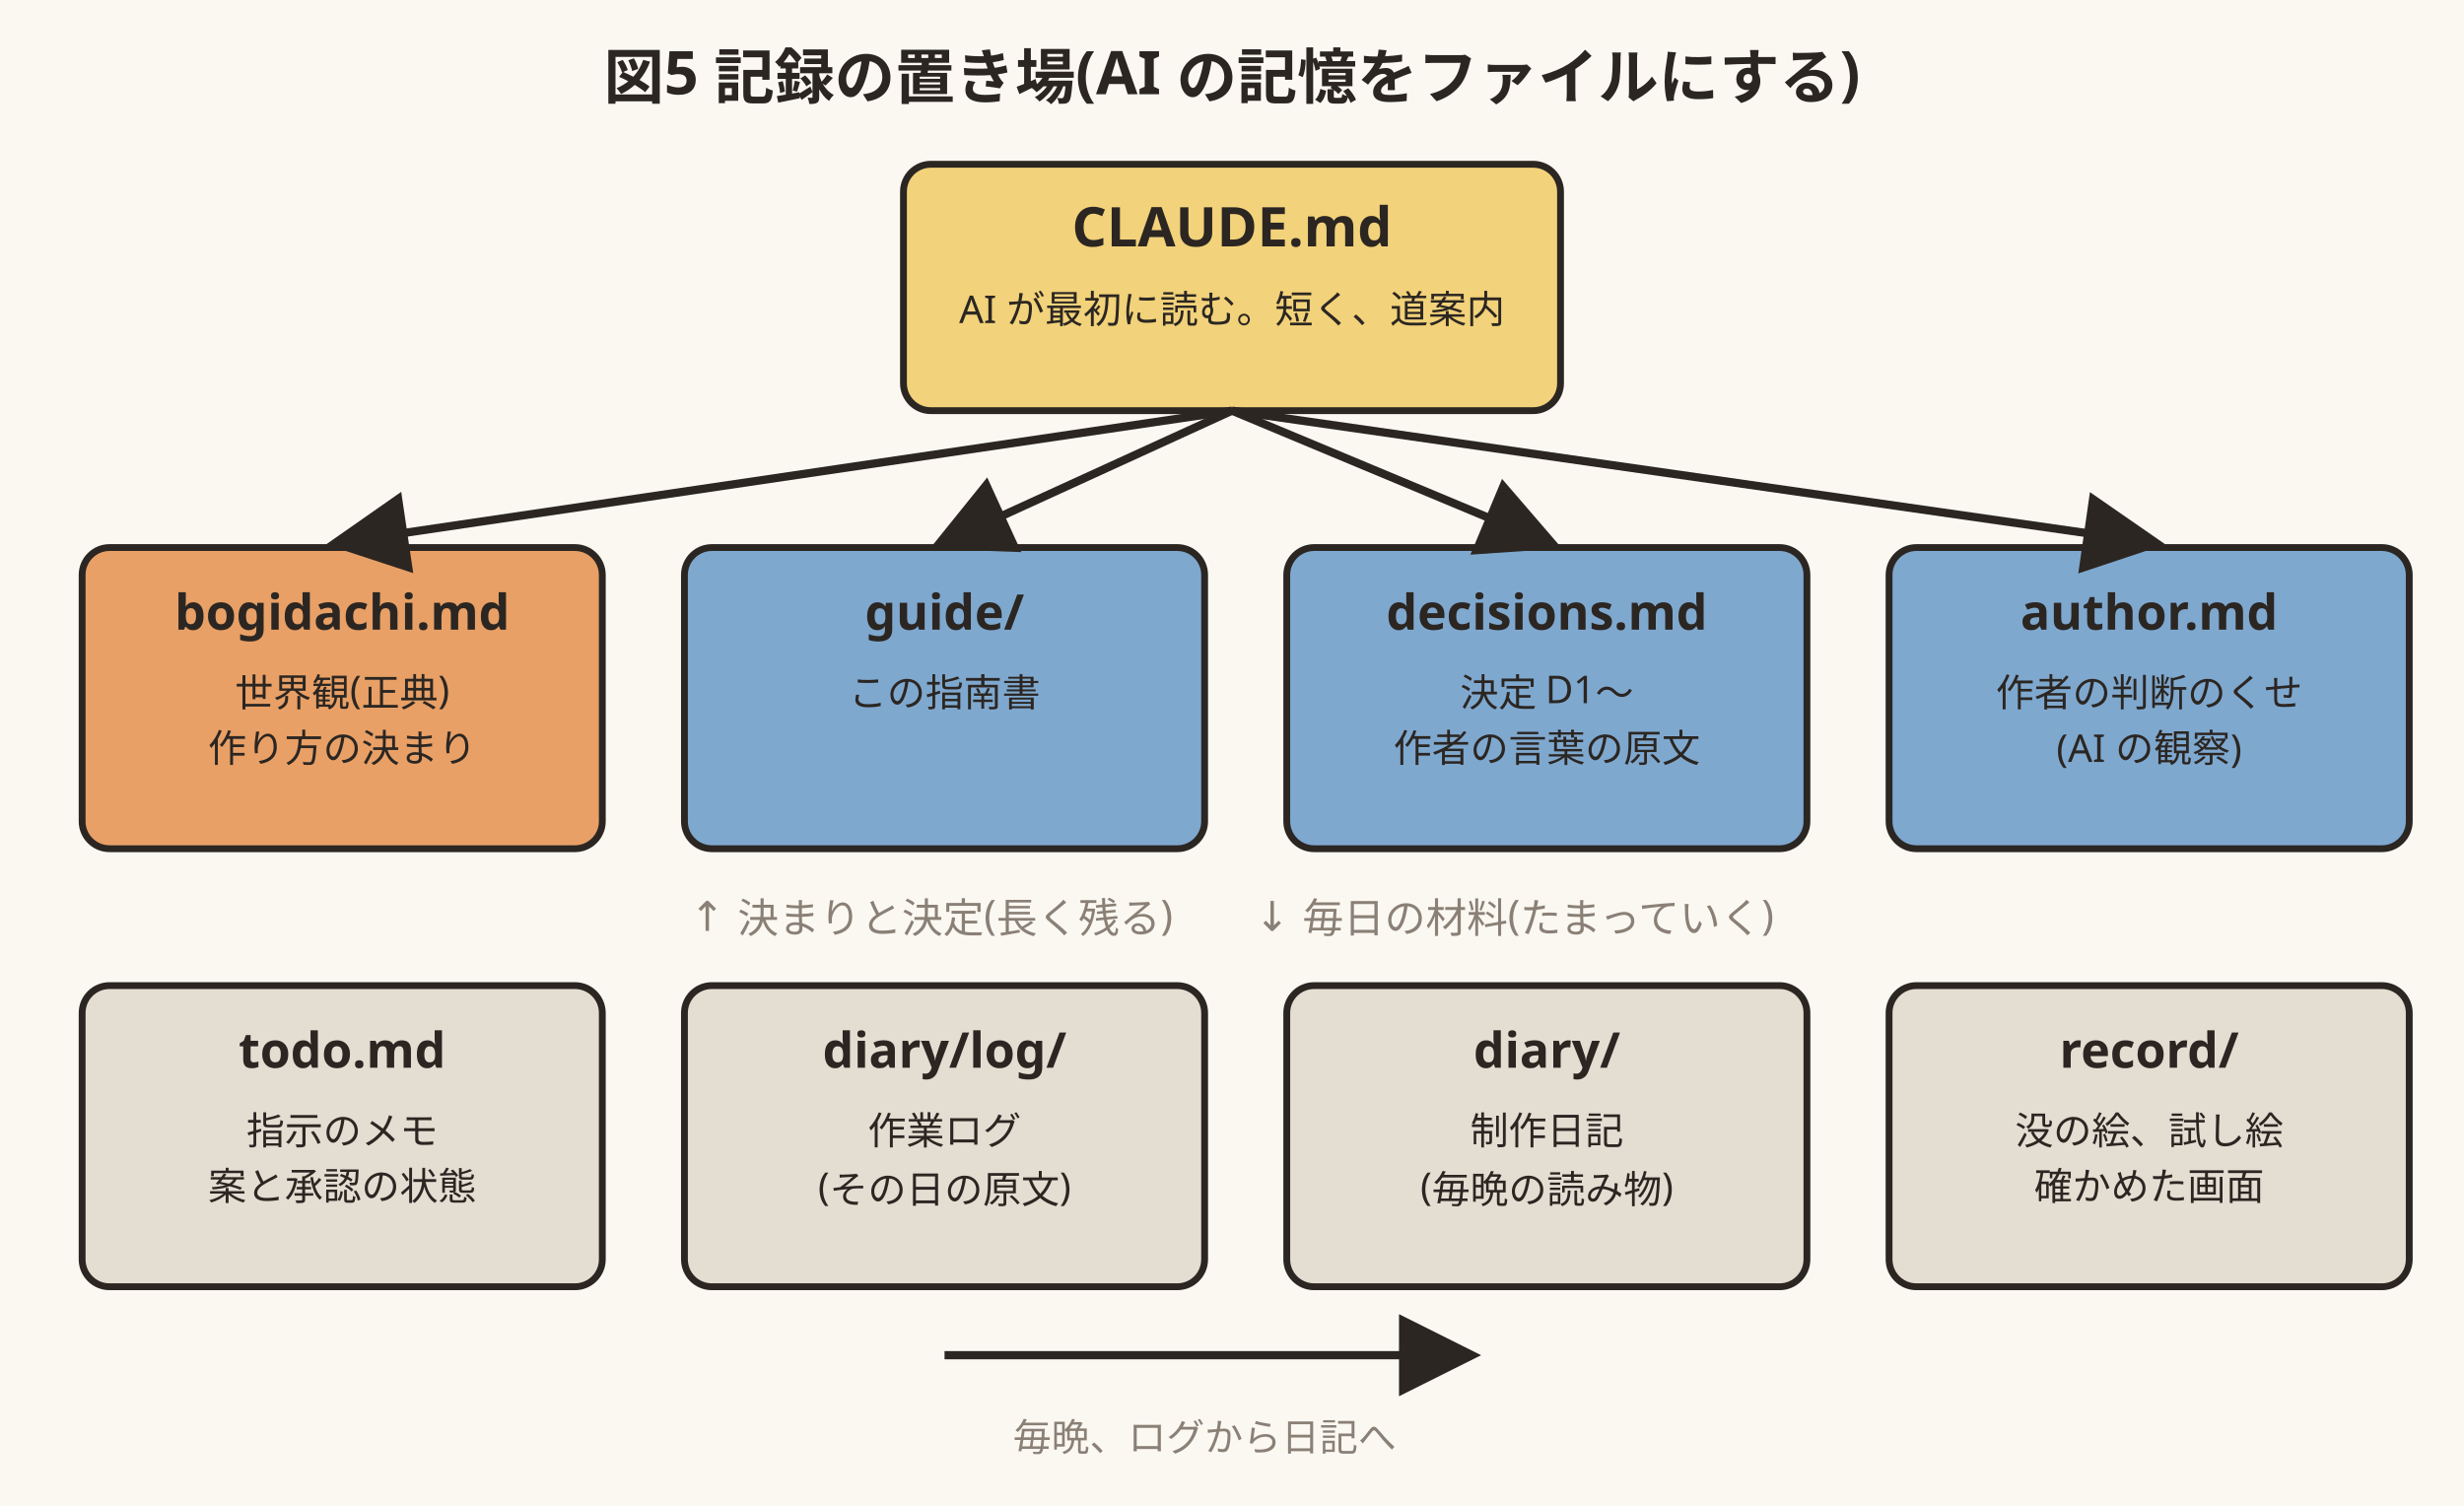
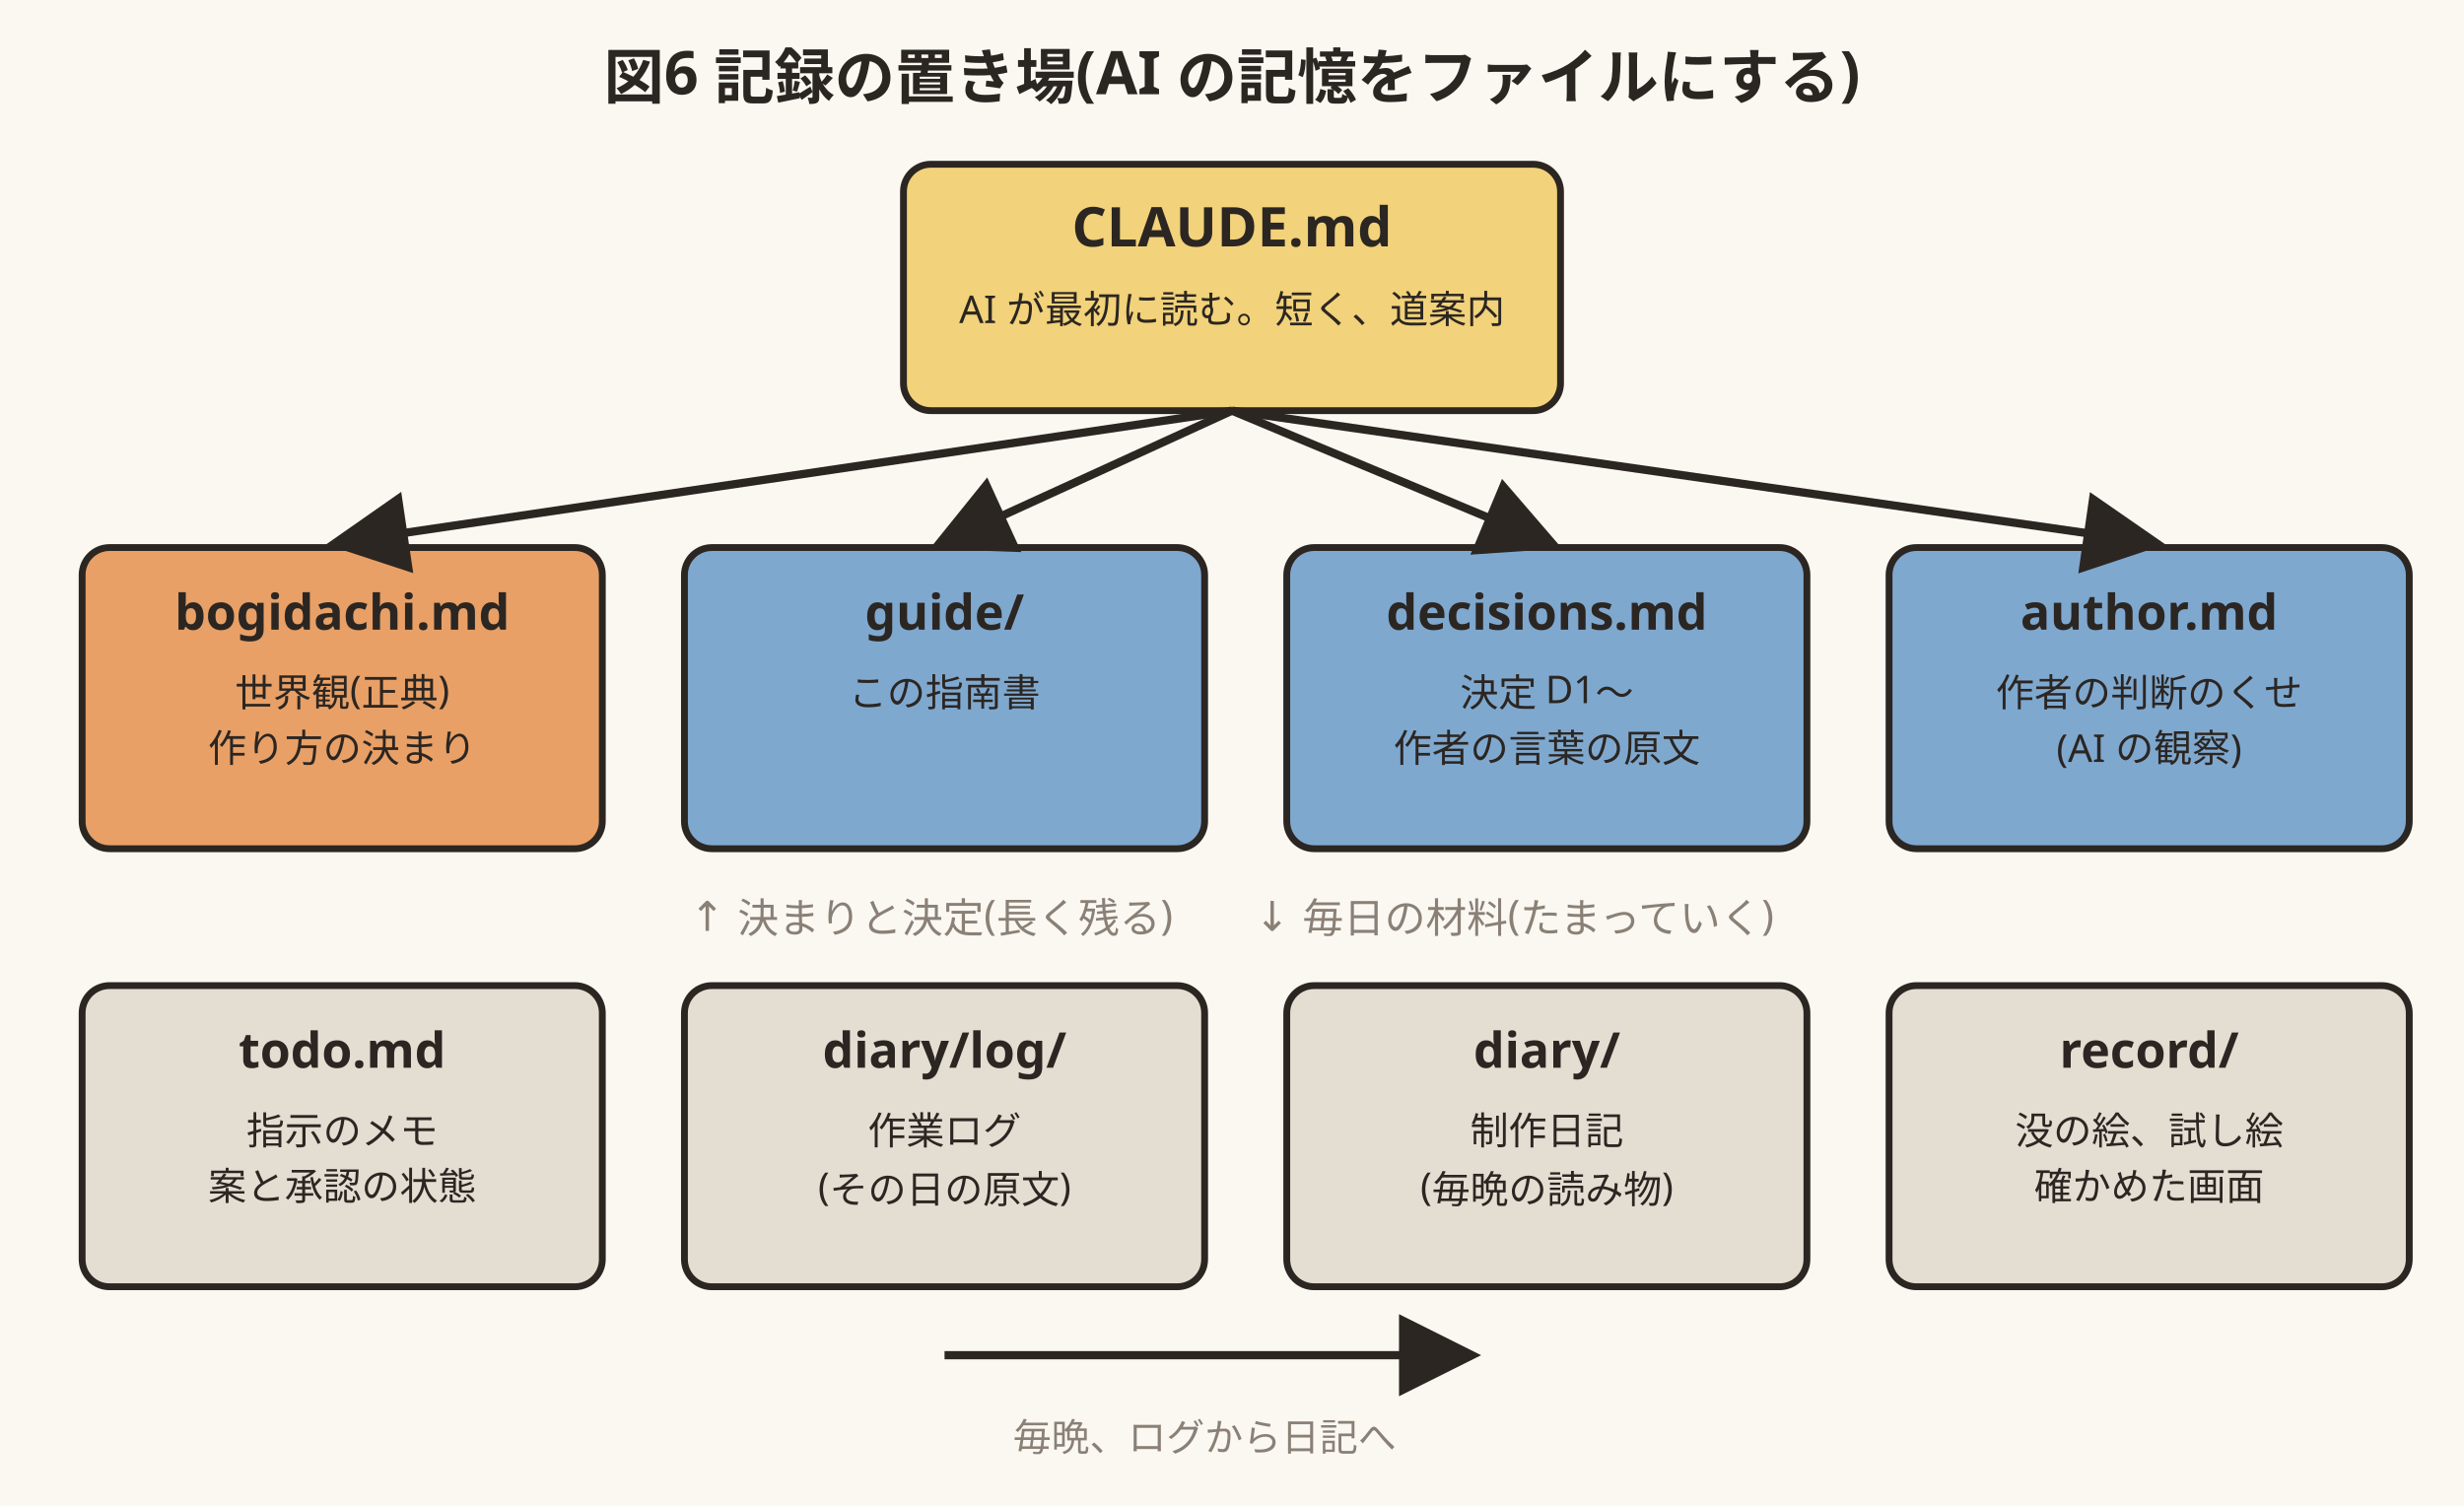
- <svg xmlns="http://www.w3.org/2000/svg" viewBox="0 0 900 550" width="900" height="550" role="img" aria-label="図5 記録の置き場">
+ <svg xmlns="http://www.w3.org/2000/svg" viewBox="0 0 900 550" width="900" height="550" role="img" aria-label="図6 記録の置き場">
  <defs>
    <marker id="ah" markerWidth="10" markerHeight="10" refX="8" refY="5" orient="auto">
      <path d="M0,0 L10,5 L0,10 z" fill="#2b2622" />
    </marker>
    <marker id="ahs" markerWidth="10" markerHeight="10" refX="2" refY="5" orient="auto">
      <path d="M10,0 L0,5 L10,10 z" fill="#2b2622" />
    </marker>
  </defs>
  <rect width="900" height="550" fill="#fbf8f2" />
-   <text x="450" y="36" font-size="22" font-weight="bold" text-anchor="middle" fill="#2b2622" font-family="'Noto Sans JP','Hiragino Sans','Yu Gothic',sans-serif">図5 記録の置き場(AI の記憶をファイルにする)</text>
+   <text x="450" y="36" font-size="22" font-weight="bold" text-anchor="middle" fill="#2b2622" font-family="'Noto Sans JP','Hiragino Sans','Yu Gothic',sans-serif">図6 記録の置き場(AI の記憶をファイルにする)</text>
  <rect x="330" y="60" width="240" height="90" rx="10" fill="#f2d27a" stroke="#2b2622" stroke-width="2.5" />
  <text x="450.0" y="90" font-size="20" font-weight="bold" text-anchor="middle" fill="#2b2622" font-family="'Noto Sans JP','Hiragino Sans','Yu Gothic',sans-serif">CLAUDE.md</text>
  <text x="450.0" y="118.0" font-size="14" font-weight="normal" text-anchor="middle" fill="#2b2622" font-family="'Noto Sans JP','Hiragino Sans','Yu Gothic',sans-serif">AI が最初に読む。短く、道案内</text>
  <rect x="30" y="200" width="190" height="110" rx="10" fill="#e8a066" stroke="#2b2622" stroke-width="2.5" />
  <text x="125.0" y="230" font-size="18" font-weight="bold" text-anchor="middle" fill="#2b2622" font-family="'Noto Sans JP','Hiragino Sans','Yu Gothic',sans-serif">bogidachi.md</text>
  <text x="125.0" y="258.0" font-size="14" font-weight="normal" text-anchor="middle" fill="#2b2622" font-family="'Noto Sans JP','Hiragino Sans','Yu Gothic',sans-serif">世界観(正典)</text>
  <text x="125.0" y="278.3" font-size="14" font-weight="normal" text-anchor="middle" fill="#2b2622" font-family="'Noto Sans JP','Hiragino Sans','Yu Gothic',sans-serif">作り方の決まり</text>
  <line x1="450" y1="150" x2="125" y2="198" stroke="#2b2622" stroke-width="3" marker-end="url(#ah)" />
  <rect x="250" y="200" width="190" height="110" rx="10" fill="#7fa8cf" stroke="#2b2622" stroke-width="2.5" />
  <text x="345.0" y="230" font-size="18" font-weight="bold" text-anchor="middle" fill="#2b2622" font-family="'Noto Sans JP','Hiragino Sans','Yu Gothic',sans-serif">guide/</text>
  <text x="345.0" y="258.0" font-size="14" font-weight="normal" text-anchor="middle" fill="#2b2622" font-family="'Noto Sans JP','Hiragino Sans','Yu Gothic',sans-serif">この指南書</text>
  <line x1="450" y1="150" x2="345" y2="198" stroke="#2b2622" stroke-width="3" marker-end="url(#ah)" />
  <rect x="470" y="200" width="190" height="110" rx="10" fill="#7fa8cf" stroke="#2b2622" stroke-width="2.5" />
  <text x="565.0" y="230" font-size="18" font-weight="bold" text-anchor="middle" fill="#2b2622" font-family="'Noto Sans JP','Hiragino Sans','Yu Gothic',sans-serif">decisions.md</text>
  <text x="565.0" y="258.0" font-size="14" font-weight="normal" text-anchor="middle" fill="#2b2622" font-family="'Noto Sans JP','Hiragino Sans','Yu Gothic',sans-serif">決定 D1〜</text>
  <text x="565.0" y="278.3" font-size="14" font-weight="normal" text-anchor="middle" fill="#2b2622" font-family="'Noto Sans JP','Hiragino Sans','Yu Gothic',sans-serif">作者の言葉の原文</text>
  <line x1="450" y1="150" x2="565" y2="198" stroke="#2b2622" stroke-width="3" marker-end="url(#ah)" />
  <rect x="690" y="200" width="190" height="110" rx="10" fill="#7fa8cf" stroke="#2b2622" stroke-width="2.5" />
  <text x="785.0" y="230" font-size="18" font-weight="bold" text-anchor="middle" fill="#2b2622" font-family="'Noto Sans JP','Hiragino Sans','Yu Gothic',sans-serif">author.md</text>
  <text x="785.0" y="258.0" font-size="14" font-weight="normal" text-anchor="middle" fill="#2b2622" font-family="'Noto Sans JP','Hiragino Sans','Yu Gothic',sans-serif">作者の判断のくせ</text>
  <text x="785.0" y="278.3" font-size="14" font-weight="normal" text-anchor="middle" fill="#2b2622" font-family="'Noto Sans JP','Hiragino Sans','Yu Gothic',sans-serif">(AI の観察)</text>
  <line x1="450" y1="150" x2="785" y2="198" stroke="#2b2622" stroke-width="3" marker-end="url(#ah)" />
  <rect x="30" y="360" width="190" height="110" rx="10" fill="#e4ddd2" stroke="#2b2622" stroke-width="2.5" />
  <text x="125.0" y="390" font-size="18" font-weight="bold" text-anchor="middle" fill="#2b2622" font-family="'Noto Sans JP','Hiragino Sans','Yu Gothic',sans-serif">todo.md</text>
  <text x="125.0" y="418.0" font-size="14" font-weight="normal" text-anchor="middle" fill="#2b2622" font-family="'Noto Sans JP','Hiragino Sans','Yu Gothic',sans-serif">指示のメモ</text>
  <text x="125.0" y="438.3" font-size="14" font-weight="normal" text-anchor="middle" fill="#2b2622" font-family="'Noto Sans JP','Hiragino Sans','Yu Gothic',sans-serif">案と承認の状態</text>
  <rect x="250" y="360" width="190" height="110" rx="10" fill="#e4ddd2" stroke="#2b2622" stroke-width="2.5" />
  <text x="345.0" y="390" font-size="18" font-weight="bold" text-anchor="middle" fill="#2b2622" font-family="'Noto Sans JP','Hiragino Sans','Yu Gothic',sans-serif">diary/log/</text>
  <text x="345.0" y="418.0" font-size="14" font-weight="normal" text-anchor="middle" fill="#2b2622" font-family="'Noto Sans JP','Hiragino Sans','Yu Gothic',sans-serif">作業ログ</text>
  <text x="345.0" y="438.3" font-size="14" font-weight="normal" text-anchor="middle" fill="#2b2622" font-family="'Noto Sans JP','Hiragino Sans','Yu Gothic',sans-serif">(その日の原文)</text>
  <rect x="470" y="360" width="190" height="110" rx="10" fill="#e4ddd2" stroke="#2b2622" stroke-width="2.5" />
  <text x="565.0" y="390" font-size="18" font-weight="bold" text-anchor="middle" fill="#2b2622" font-family="'Noto Sans JP','Hiragino Sans','Yu Gothic',sans-serif">diary/</text>
  <text x="565.0" y="418.0" font-size="14" font-weight="normal" text-anchor="middle" fill="#2b2622" font-family="'Noto Sans JP','Hiragino Sans','Yu Gothic',sans-serif">制作日記</text>
  <text x="565.0" y="438.3" font-size="14" font-weight="normal" text-anchor="middle" fill="#2b2622" font-family="'Noto Sans JP','Hiragino Sans','Yu Gothic',sans-serif">(毎晩の読み物)</text>
  <rect x="690" y="360" width="190" height="110" rx="10" fill="#e4ddd2" stroke="#2b2622" stroke-width="2.5" />
  <text x="785.0" y="390" font-size="18" font-weight="bold" text-anchor="middle" fill="#2b2622" font-family="'Noto Sans JP','Hiragino Sans','Yu Gothic',sans-serif">record/</text>
  <text x="785.0" y="418.0" font-size="14" font-weight="normal" text-anchor="middle" fill="#2b2622" font-family="'Noto Sans JP','Hiragino Sans','Yu Gothic',sans-serif">没の絵、試し絵</text>
  <text x="785.0" y="438.3" font-size="14" font-weight="normal" text-anchor="middle" fill="#2b2622" font-family="'Noto Sans JP','Hiragino Sans','Yu Gothic',sans-serif">確かめた画面</text>
  <line x1="345" y1="495" x2="535" y2="495" stroke="#2b2622" stroke-width="3" marker-end="url(#ah)" />
  <text x="440" y="530" font-size="14" font-weight="normal" text-anchor="middle" fill="#8a8076" font-family="'Noto Sans JP','Hiragino Sans','Yu Gothic',sans-serif">毎晩、ログから日記へ</text>
  <text x="450" y="340" font-size="15" font-weight="normal" text-anchor="middle" fill="#8a8076" font-family="'Noto Sans JP','Hiragino Sans','Yu Gothic',sans-serif">↑ 決まりと決定(長く残る)　　↓ 毎日の材料(たまっていく)</text>
</svg>
